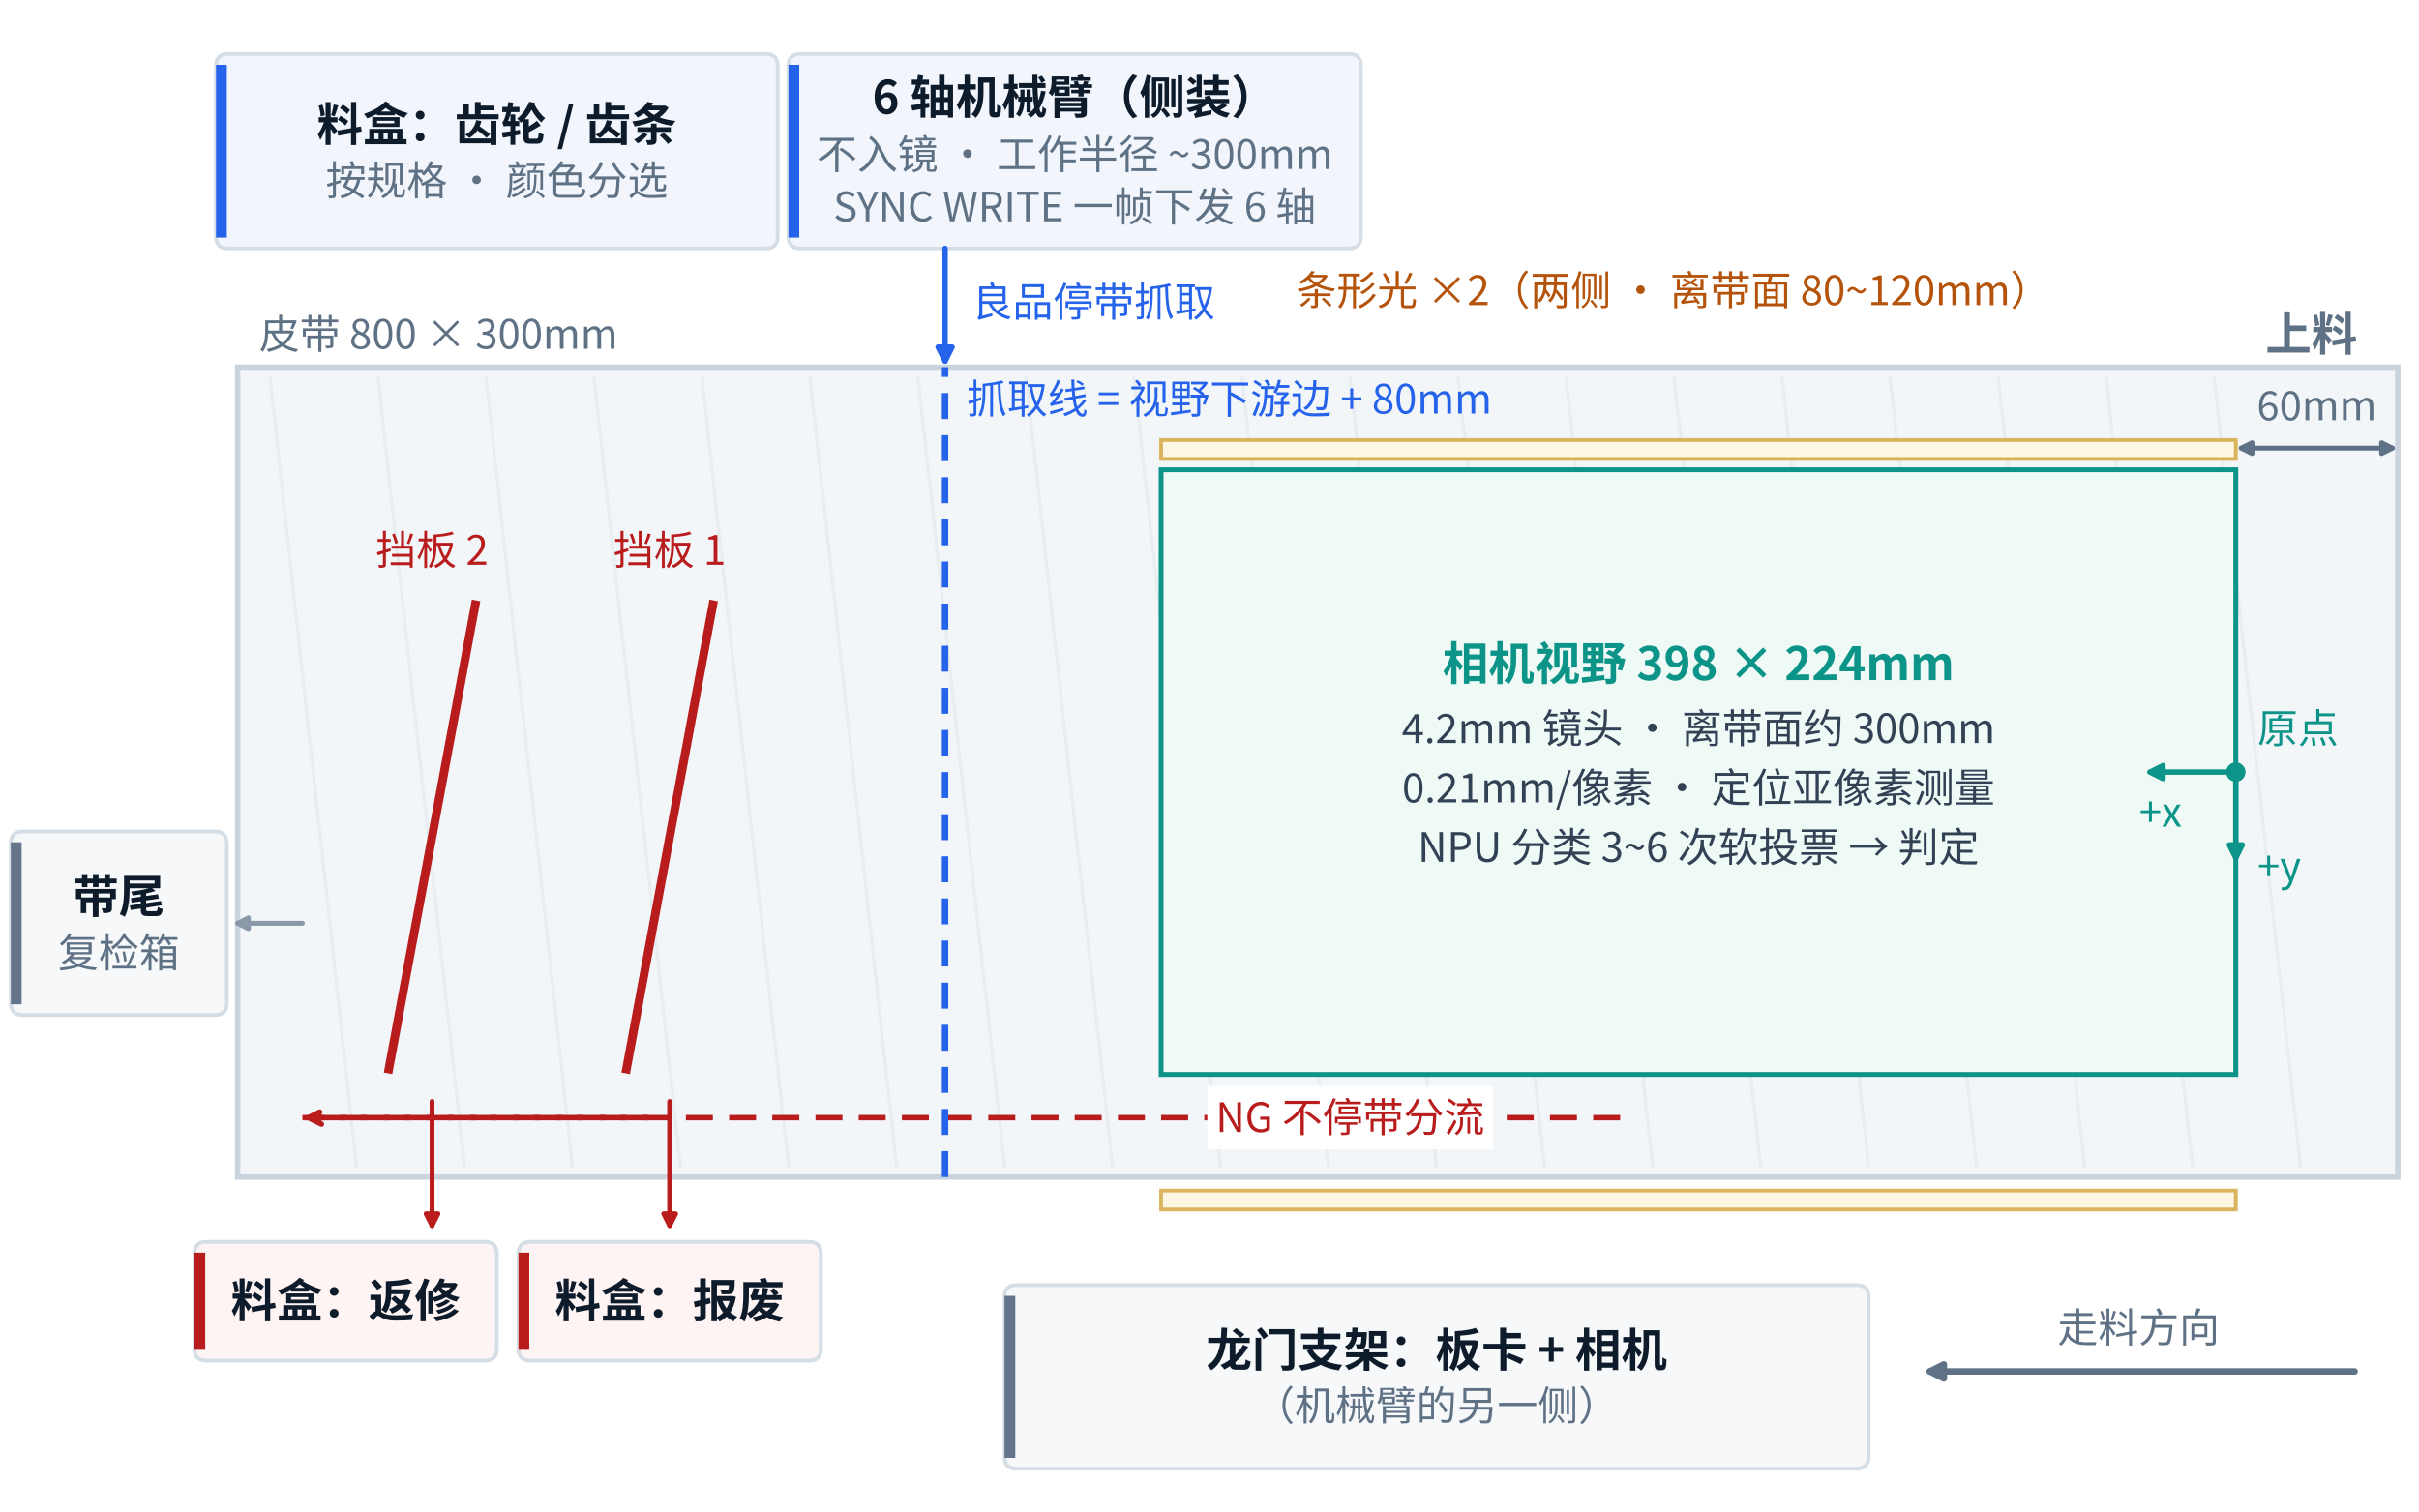
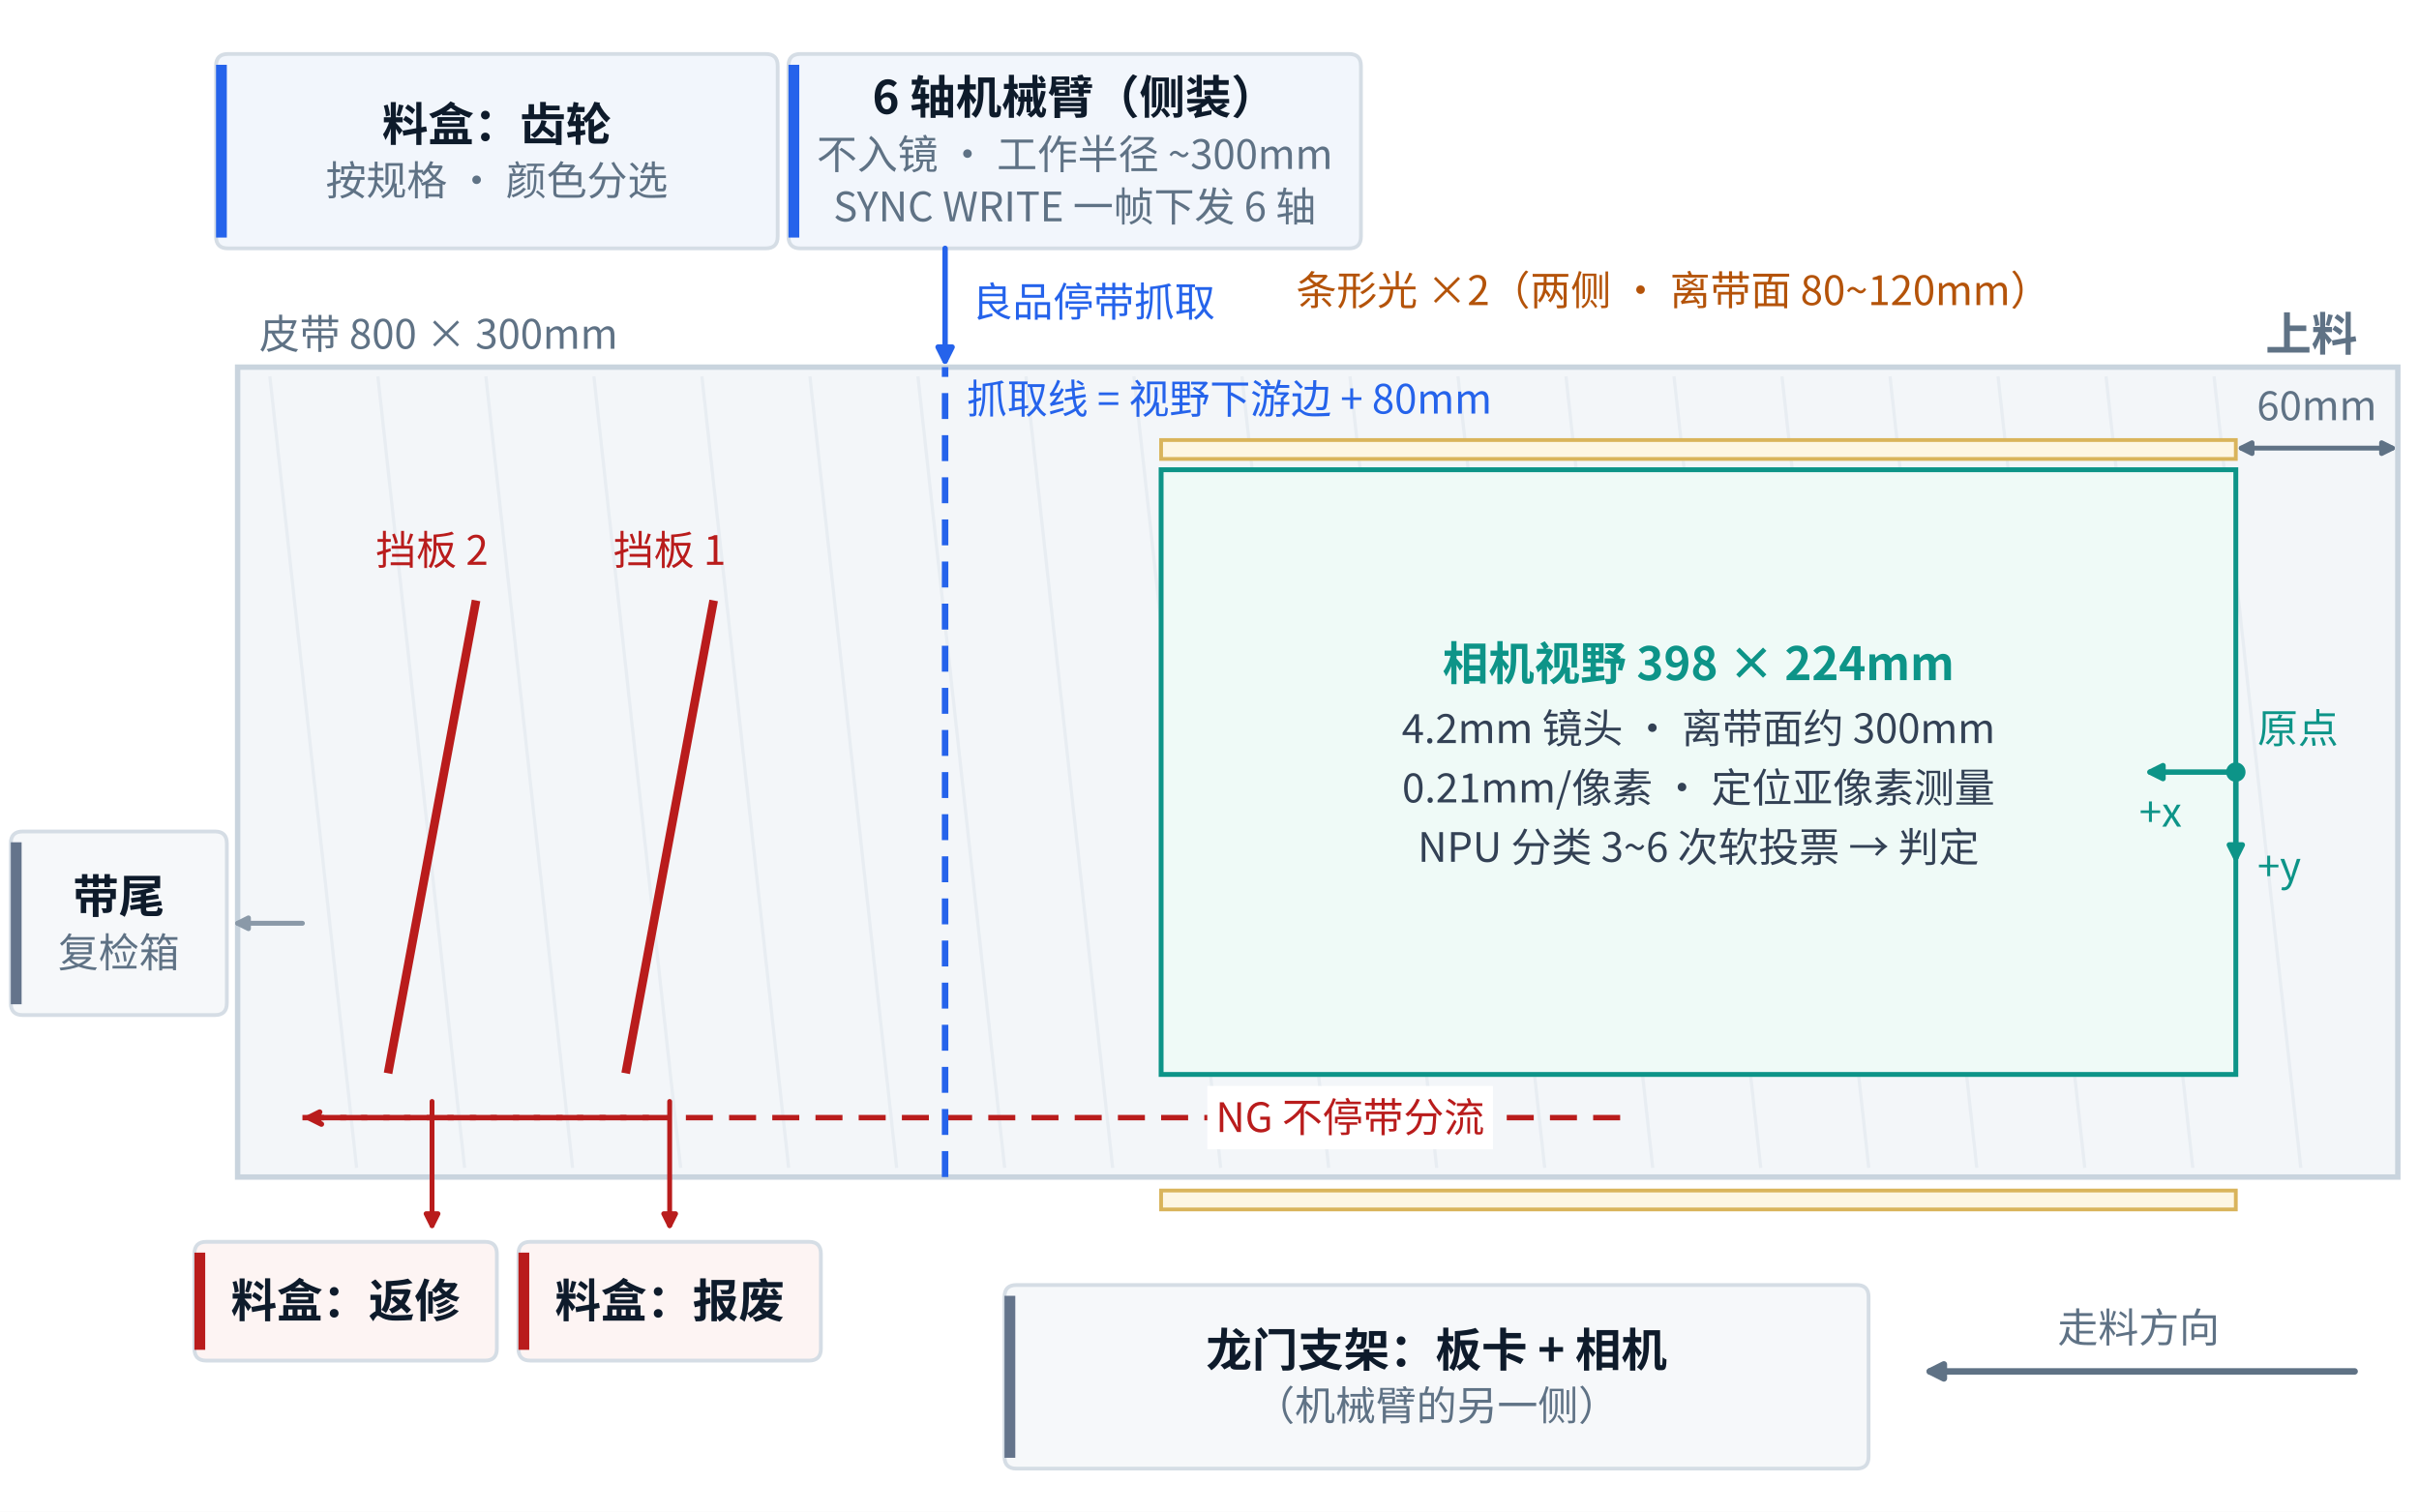
<svg xmlns="http://www.w3.org/2000/svg" width="447.92pt" height="280pt" viewBox="0 0 447.92 280" version="1.1">
  <defs>
    <style type="text/css">*{stroke-linejoin: round; stroke-linecap: butt}</style>
  </defs>
  <g id="figure_1">
    <g id="patch_1">
      <path d="M 0 280  L 447.92 280  L 447.92 0  L 0 0  z " style="fill: #ffffff" />
    </g>
    <g id="axes_1">
      <g id="patch_2">
        <path d="M 44 218  L 444 218  L 444 68  L 44 68  z " clip-path="url(#pf56903056d)" style="fill: #f3f6f9; stroke: #c9d4de; stroke-linejoin: miter" />
      </g>
      <g id="line2d_1">
        <path d="M 66 216  L 50 70  " clip-path="url(#p40793abbe4)" style="fill: none; stroke: #e8edf2; stroke-width: 0.6; stroke-linecap: square" />
      </g>
      <g id="line2d_2">
        <path d="M 86 216  L 70 70  " clip-path="url(#p40793abbe4)" style="fill: none; stroke: #e8edf2; stroke-width: 0.6; stroke-linecap: square" />
      </g>
      <g id="line2d_3">
        <path d="M 106 216  L 90 70  " clip-path="url(#p40793abbe4)" style="fill: none; stroke: #e8edf2; stroke-width: 0.6; stroke-linecap: square" />
      </g>
      <g id="line2d_4">
        <path d="M 126 216  L 110 70  " clip-path="url(#p40793abbe4)" style="fill: none; stroke: #e8edf2; stroke-width: 0.6; stroke-linecap: square" />
      </g>
      <g id="line2d_5">
        <path d="M 146 216  L 130 70  " clip-path="url(#p40793abbe4)" style="fill: none; stroke: #e8edf2; stroke-width: 0.6; stroke-linecap: square" />
      </g>
      <g id="line2d_6">
        <path d="M 166 216  L 150 70  " clip-path="url(#p40793abbe4)" style="fill: none; stroke: #e8edf2; stroke-width: 0.6; stroke-linecap: square" />
      </g>
      <g id="line2d_7">
        <path d="M 186 216  L 170 70  " clip-path="url(#p40793abbe4)" style="fill: none; stroke: #e8edf2; stroke-width: 0.6; stroke-linecap: square" />
      </g>
      <g id="line2d_8">
        <path d="M 206 216  L 190 70  " clip-path="url(#p40793abbe4)" style="fill: none; stroke: #e8edf2; stroke-width: 0.6; stroke-linecap: square" />
      </g>
      <g id="line2d_9">
        <path d="M 226 216  L 210 70  " clip-path="url(#p40793abbe4)" style="fill: none; stroke: #e8edf2; stroke-width: 0.6; stroke-linecap: square" />
      </g>
      <g id="line2d_10">
        <path d="M 246 216  L 230 70  " clip-path="url(#p40793abbe4)" style="fill: none; stroke: #e8edf2; stroke-width: 0.6; stroke-linecap: square" />
      </g>
      <g id="line2d_11">
        <path d="M 266 216  L 250 70  " clip-path="url(#p40793abbe4)" style="fill: none; stroke: #e8edf2; stroke-width: 0.6; stroke-linecap: square" />
      </g>
      <g id="line2d_12">
        <path d="M 286 216  L 270 70  " clip-path="url(#p40793abbe4)" style="fill: none; stroke: #e8edf2; stroke-width: 0.6; stroke-linecap: square" />
      </g>
      <g id="line2d_13">
        <path d="M 306 216  L 290 70  " clip-path="url(#p40793abbe4)" style="fill: none; stroke: #e8edf2; stroke-width: 0.6; stroke-linecap: square" />
      </g>
      <g id="line2d_14">
        <path d="M 326 216  L 310 70  " clip-path="url(#p40793abbe4)" style="fill: none; stroke: #e8edf2; stroke-width: 0.6; stroke-linecap: square" />
      </g>
      <g id="line2d_15">
        <path d="M 346 216  L 330 70  " clip-path="url(#p40793abbe4)" style="fill: none; stroke: #e8edf2; stroke-width: 0.6; stroke-linecap: square" />
      </g>
      <g id="line2d_16">
        <path d="M 366 216  L 350 70  " clip-path="url(#p40793abbe4)" style="fill: none; stroke: #e8edf2; stroke-width: 0.6; stroke-linecap: square" />
      </g>
      <g id="line2d_17">
        <path d="M 386 216  L 370 70  " clip-path="url(#p40793abbe4)" style="fill: none; stroke: #e8edf2; stroke-width: 0.6; stroke-linecap: square" />
      </g>
      <g id="line2d_18">
        <path d="M 406 216  L 390 70  " clip-path="url(#p40793abbe4)" style="fill: none; stroke: #e8edf2; stroke-width: 0.6; stroke-linecap: square" />
      </g>
      <g id="line2d_19">
        <path d="M 426 216  L 410 70  " clip-path="url(#p40793abbe4)" style="fill: none; stroke: #e8edf2; stroke-width: 0.6; stroke-linecap: square" />
      </g>
      <g id="line2d_20">
        <path d="M 300 207  L 56 207  " clip-path="url(#pf56903056d)" style="fill: none; stroke-dasharray: 5,3; stroke-dashoffset: 0; stroke: #b91c1c" />
      </g>
      <g id="line2d_21">
        <path d="M 175 218  L 175 68  " clip-path="url(#pf56903056d)" style="fill: none; stroke-dasharray: 4.8,3; stroke-dashoffset: 0; stroke: #2563eb; stroke-width: 1.2" />
      </g>
      <g id="line2d_22">
        <path d="M 116 198  L 132 112  " clip-path="url(#pf56903056d)" style="fill: none; stroke: #b91c1c; stroke-width: 1.6; stroke-linecap: square" />
      </g>
      <g id="line2d_23">
        <path d="M 72 198  L 88 112  " clip-path="url(#pf56903056d)" style="fill: none; stroke: #b91c1c; stroke-width: 1.6; stroke-linecap: square" />
      </g>
      <g id="patch_3">
        <path d="M 215 199  L 414 199  L 414 87  L 215 87  z " clip-path="url(#pf56903056d)" style="fill: #effaf7; stroke: #0d9488; stroke-width: 0.9; stroke-linejoin: miter" />
      </g>
      <g id="patch_4">
        <path d="M 215 85  L 414 85  L 414 81.5  L 215 81.5  z " clip-path="url(#pf56903056d)" style="fill: #fdf6e3; stroke: #d9b45b; stroke-width: 0.7; stroke-linejoin: miter" />
      </g>
      <g id="patch_5">
        <path d="M 215 224  L 414 224  L 414 220.5  L 215 220.5  z " clip-path="url(#pf56903056d)" style="fill: #fdf6e3; stroke: #d9b45b; stroke-width: 0.7; stroke-linejoin: miter" />
      </g>
      <g id="patch_6">
        <path d="M 414 143  Q 405.5 143 398.118 143  " clip-path="url(#pf56903056d)" style="fill: none; stroke: #0d9488; stroke-linecap: round" />
        <path d="M 400.518 144.2  L 398.118 143  L 400.518 141.8  z " clip-path="url(#pf56903056d)" style="fill: #0d9488; stroke: #0d9488; stroke-linecap: round" />
      </g>
      <g id="patch_7">
        <path d="M 414 143  Q 414 151.5 414 158.882  " clip-path="url(#pf56903056d)" style="fill: none; stroke: #0d9488; stroke-linecap: round" />
        <path d="M 415.2 156.482  L 414 158.882  L 412.8 156.482  z " clip-path="url(#pf56903056d)" style="fill: #0d9488; stroke: #0d9488; stroke-linecap: round" />
      </g>
      <g id="patch_8">
        <path d="M 442.994 83  Q 429 83 415.006 83  " clip-path="url(#pf56903056d)" style="fill: none; stroke: #5f7285; stroke-width: 0.9; stroke-linecap: round" />
        <path d="M 440.994 82  L 442.994 83  L 440.994 84  z " clip-path="url(#pf56903056d)" style="fill: #5f7285; stroke: #5f7285; stroke-width: 0.9; stroke-linecap: round" />
        <path d="M 417.006 84  L 415.006 83  L 417.006 82  z " clip-path="url(#pf56903056d)" style="fill: #5f7285; stroke: #5f7285; stroke-width: 0.9; stroke-linecap: round" />
      </g>
      <g id="patch_9">
        <path d="M 148.2 46  L 249.8 46  Q 252 46 252 43.8  L 252 12.2  Q 252 10 249.8 10  L 148.2 10  Q 146 10 146 12.2  L 146 43.8  Q 146 46 148.2 46  z " clip-path="url(#pf56903056d)" style="fill: #f2f6fc; stroke: #d5dde5; stroke-width: 0.7; stroke-linejoin: miter" />
      </g>
      <g id="patch_10">
        <path d="M 175 46  Q 175 57 175 66.882  " clip-path="url(#pf56903056d)" style="fill: none; stroke: #2563eb; stroke-linecap: round" />
        <path d="M 176.3 64.282  L 175 66.882  L 173.7 64.282  z " clip-path="url(#pf56903056d)" style="fill: #2563eb; stroke: #2563eb; stroke-linecap: round" />
      </g>
      <g id="patch_11">
        <path d="M 42.2 46  L 141.8 46  Q 144 46 144 43.8  L 144 12.2  Q 144 10 141.8 10  L 42.2 10  Q 40 10 40 12.2  L 40 43.8  Q 40 46 42.2 46  z " clip-path="url(#pf56903056d)" style="fill: #f2f6fc; stroke: #d5dde5; stroke-width: 0.7; stroke-linejoin: miter" />
      </g>
      <g id="patch_12">
        <path d="M 124 204  Q 124 216 124 226.994  " clip-path="url(#pf56903056d)" style="fill: none; stroke: #b91c1c; stroke-width: 0.9; stroke-linecap: round" />
        <path d="M 125.1 224.794  L 124 226.994  L 122.9 224.794  z " clip-path="url(#pf56903056d)" style="fill: #b91c1c; stroke: #b91c1c; stroke-width: 0.9; stroke-linecap: round" />
      </g>
      <g id="patch_13">
        <path d="M 80 204  Q 80 216 80 226.994  " clip-path="url(#pf56903056d)" style="fill: none; stroke: #b91c1c; stroke-width: 0.9; stroke-linecap: round" />
        <path d="M 81.1 224.794  L 80 226.994  L 78.9 224.794  z " clip-path="url(#pf56903056d)" style="fill: #b91c1c; stroke: #b91c1c; stroke-width: 0.9; stroke-linecap: round" />
      </g>
      <g id="patch_14">
        <path d="M 98.2 252  L 149.8 252  Q 152 252 152 249.8  L 152 232.2  Q 152 230 149.8 230  L 98.2 230  Q 96 230 96 232.2  L 96 249.8  Q 96 252 98.2 252  z " clip-path="url(#pf56903056d)" style="fill: #fdf4f3; stroke: #d5dde5; stroke-width: 0.7; stroke-linejoin: miter" />
      </g>
      <g id="patch_15">
        <path d="M 38.2 252  L 89.8 252  Q 92 252 92 249.8  L 92 232.2  Q 92 230 89.8 230  L 38.2 230  Q 36 230 36 232.2  L 36 249.8  Q 36 252 38.2 252  z " clip-path="url(#pf56903056d)" style="fill: #fdf4f3; stroke: #d5dde5; stroke-width: 0.7; stroke-linejoin: miter" />
      </g>
      <g id="patch_16">
        <path d="M 120 207  Q 88 207 57.118 207  " clip-path="url(#pf56903056d)" style="fill: none; stroke-dasharray: 5,3; stroke-dashoffset: 0; stroke: #b91c1c; stroke-linecap: round" />
        <path d="M 59.518 208.2  L 57.118 207  L 59.518 205.8  z " clip-path="url(#pf56903056d)" style="fill: #b91c1c; stroke-dasharray: 5,3; stroke-dashoffset: 0; stroke: #b91c1c; stroke-linecap: round" />
      </g>
      <g id="patch_17">
        <path d="M 4.2 188  L 39.8 188  Q 42 188 42 185.8  L 42 156.2  Q 42 154 39.8 154  L 4.2 154  Q 2 154 2 156.2  L 2 185.8  Q 2 188 4.2 188  z " clip-path="url(#pf56903056d)" style="fill: #f6f8fa; stroke: #d5dde5; stroke-width: 0.7; stroke-linejoin: miter" />
      </g>
      <g id="patch_18">
        <path d="M 56 171  Q 49.5 171 44.006 171  " clip-path="url(#pf56903056d)" style="fill: none; stroke: #8a99a8; stroke-width: 0.9; stroke-linecap: round" />
        <path d="M 46.006 172  L 44.006 171  L 46.006 170  z " clip-path="url(#pf56903056d)" style="fill: #8a99a8; stroke: #8a99a8; stroke-width: 0.9; stroke-linecap: round" />
      </g>
      <g id="patch_19">
        <path d="M 188.2 272  L 343.8 272  Q 346 272 346 269.8  L 346 240.2  Q 346 238 343.8 238  L 188.2 238  Q 186 238 186 240.2  L 186 269.8  Q 186 272 188.2 272  z " clip-path="url(#pf56903056d)" style="fill: #f6f8fa; stroke: #d5dde5; stroke-width: 0.7; stroke-linejoin: miter" />
      </g>
      <g id="patch_20">
        <path d="M 436 254  Q 396 254 357.342 254  " clip-path="url(#pf56903056d)" style="fill: none; stroke: #5f7285; stroke-width: 1.2; stroke-linecap: round" />
        <path d="M 359.942 255.3  L 357.342 254  L 359.942 252.7  z " clip-path="url(#pf56903056d)" style="fill: #5f7285; stroke: #5f7285; stroke-width: 1.2; stroke-linecap: round" />
      </g>
      <g id="patch_21">
        <path d="M 146 44  L 148 44  L 148 12  L 146 12  z " clip-path="url(#pf56903056d)" style="fill: #2563eb" />
      </g>
      <g id="patch_22">
        <path d="M 40 44  L 42 44  L 42 12  L 40 12  z " clip-path="url(#pf56903056d)" style="fill: #2563eb" />
      </g>
      <g id="patch_23">
        <path d="M 96 250  L 98 250  L 98 232  L 96 232  z " clip-path="url(#pf56903056d)" style="fill: #b91c1c" />
      </g>
      <g id="patch_24">
        <path d="M 36 250  L 38 250  L 38 232  L 36 232  z " clip-path="url(#pf56903056d)" style="fill: #b91c1c" />
      </g>
      <g id="patch_25">
        <path d="M 2 186  L 4 186  L 4 156  L 2 156  z " clip-path="url(#pf56903056d)" style="fill: #64748b" />
      </g>
      <g id="patch_26">
        <path d="M 186 270  L 188 270  L 188 240  L 186 240  z " clip-path="url(#pf56903056d)" style="fill: #64748b" />
      </g>
      <g id="text_1">
        <text style="font-size: 7.5px; font-family: 'Microsoft YaHei', 'Noto Sans CJK SC', 'WenQuanYi Zen Hei', 'SimHei', 'DejaVu Sans', sans-serif; text-anchor: start; fill: #5f7285" x="48" y="64.589" transform="rotate(-0 48 64.58926)">皮带 800 × 300mm</text>
      </g>
      <g id="text_2">
        <text style="font-weight: 700; font-size: 8.5px; font-family: 'Microsoft YaHei', 'Noto Sans CJK SC', 'WenQuanYi Zen Hei', 'SimHei', 'DejaVu Sans', sans-serif; text-anchor: middle; fill: #0d9488" x="314.5" y="125.964" transform="rotate(-0 314.5 125.9637)">相机视野 398 × 224mm</text>
      </g>
      <g id="text_3">
        <text style="font-size: 7.5px; font-family: 'Microsoft YaHei', 'Noto Sans CJK SC', 'WenQuanYi Zen Hei', 'SimHei', 'DejaVu Sans', sans-serif; text-anchor: middle; fill: #334155" x="314.5" y="137.63" transform="rotate(-0 314.5 137.6297)">4.2mm 镜头 · 离带面约 300mm</text>
      </g>
      <g id="text_4">
        <text style="font-size: 7.5px; font-family: 'Microsoft YaHei', 'Noto Sans CJK SC', 'WenQuanYi Zen Hei', 'SimHei', 'DejaVu Sans', sans-serif; text-anchor: middle; fill: #334155" x="314.5" y="148.619" transform="rotate(-0 314.5 148.6186)">0.21mm/像素 · 定位亚像素测量</text>
      </g>
      <g id="text_5">
        <text style="font-size: 7.5px; font-family: 'Microsoft YaHei', 'Noto Sans CJK SC', 'WenQuanYi Zen Hei', 'SimHei', 'DejaVu Sans', sans-serif; text-anchor: middle; fill: #334155" x="314.5" y="159.619" transform="rotate(-0 314.5 159.6186)">NPU 分类 3~6 次软投票 → 判定</text>
      </g>
      <g id="text_6">
        <text style="font-size: 7.5px; font-family: 'Microsoft YaHei', 'Noto Sans CJK SC', 'WenQuanYi Zen Hei', 'SimHei', 'DejaVu Sans', sans-serif; text-anchor: end; fill: #0d9488" x="404" y="153.111" transform="rotate(-0 404 153.1111)">+x</text>
      </g>
      <g id="text_7">
        <text style="font-size: 7.5px; font-family: 'Microsoft YaHei', 'Noto Sans CJK SC', 'WenQuanYi Zen Hei', 'SimHei', 'DejaVu Sans', sans-serif; text-anchor: start; fill: #0d9488" x="418" y="163.157" transform="rotate(-0 418 163.1572)">+y</text>
      </g>
      <g id="text_8">
        <text style="font-size: 7.5px; font-family: 'Microsoft YaHei', 'Noto Sans CJK SC', 'WenQuanYi Zen Hei', 'SimHei', 'DejaVu Sans', sans-serif; text-anchor: start; fill: #0d9488" x="418" y="137.622" transform="rotate(-0 418 137.6221)">原点</text>
      </g>
      <g id="text_9">
        <text style="font-weight: 700; font-size: 8.5px; font-family: 'Microsoft YaHei', 'Noto Sans CJK SC', 'WenQuanYi Zen Hei', 'SimHei', 'DejaVu Sans', sans-serif; text-anchor: middle; fill: #5f7285" x="428" y="64.955" transform="rotate(-0 428 64.95508)">上料</text>
      </g>
      <g id="text_10">
        <text style="font-size: 7.5px; font-family: 'Microsoft YaHei', 'Noto Sans CJK SC', 'WenQuanYi Zen Hei', 'SimHei', 'DejaVu Sans', sans-serif; text-anchor: middle; fill: #5f7285" x="429" y="77.837" transform="rotate(-0 429 77.83652)">60mm</text>
      </g>
      <g id="text_11">
        <text style="font-size: 7.5px; font-family: 'Microsoft YaHei', 'Noto Sans CJK SC', 'WenQuanYi Zen Hei', 'SimHei', 'DejaVu Sans', sans-serif; text-anchor: start; fill: #2563eb" x="179" y="76.607" transform="rotate(-0 179 76.60742)">抓取线 = 视野下游边 + 80mm</text>
      </g>
      <g id="text_12">
        <text style="font-weight: 700; font-size: 8.5px; font-family: 'Microsoft YaHei', 'Noto Sans CJK SC', 'WenQuanYi Zen Hei', 'SimHei', 'DejaVu Sans', sans-serif; text-anchor: middle; fill: #0e1b2b" x="199" y="21.074" transform="rotate(-0 199 21.07426)">6 轴机械臂（侧装）</text>
      </g>
      <g id="text_13">
        <text style="font-size: 7.5px; font-family: 'Microsoft YaHei', 'Noto Sans CJK SC', 'WenQuanYi Zen Hei', 'SimHei', 'DejaVu Sans', sans-serif; text-anchor: middle; fill: #5f7285" x="199" y="31.301" transform="rotate(-0 199 31.30137)">不入镜 · 工作半径 ~300mm</text>
      </g>
      <g id="text_14">
        <text style="font-size: 7.5px; font-family: 'Microsoft YaHei', 'Noto Sans CJK SC', 'WenQuanYi Zen Hei', 'SimHei', 'DejaVu Sans', sans-serif; text-anchor: middle; fill: #5f7285" x="199" y="40.993" transform="rotate(-0 199 40.99277)">SYNC WRITE 一帧下发 6 轴</text>
      </g>
      <g id="text_15">
        <text style="font-size: 7.5px; font-family: 'Microsoft YaHei', 'Noto Sans CJK SC', 'WenQuanYi Zen Hei', 'SimHei', 'DejaVu Sans', sans-serif; text-anchor: start; fill: #2563eb" x="180" y="58.629" transform="rotate(-0 180 58.6291)">良品停带抓取</text>
      </g>
      <g id="text_16">
-         <text style="font-weight: 700; font-size: 8.5px; font-family: 'Microsoft YaHei', 'Noto Sans CJK SC', 'WenQuanYi Zen Hei', 'SimHei', 'DejaVu Sans', sans-serif; text-anchor: middle; fill: #0e1b2b" x="92" y="26.101" transform="rotate(-0 92 26.10133)">料盒：齿轮 / 齿条</text>
+         <text style="font-weight: 700; font-size: 8.5px; font-family: 'Microsoft YaHei', 'Noto Sans CJK SC', 'WenQuanYi Zen Hei', 'SimHei', 'DejaVu Sans', sans-serif; text-anchor: middle; fill: #0e1b2b" x="92" y="26.101" transform="rotate(-0 92 26.10133)">料盒：齿轮</text>
      </g>
      <g id="text_17">
        <text style="font-size: 7.5px; font-family: 'Microsoft YaHei', 'Noto Sans CJK SC', 'WenQuanYi Zen Hei', 'SimHei', 'DejaVu Sans', sans-serif; text-anchor: middle; fill: #5f7285" x="92" y="36.151" transform="rotate(-0 92 36.15059)">按规格 · 颜色分选</text>
      </g>
      <g id="text_18">
        <text style="font-size: 7.5px; font-family: 'Microsoft YaHei', 'Noto Sans CJK SC', 'WenQuanYi Zen Hei', 'SimHei', 'DejaVu Sans', sans-serif; text-anchor: middle; fill: #b91c1c" x="124" y="104.615" transform="rotate(-0 124 104.615)">挡板 1</text>
      </g>
      <g id="text_19">
        <text style="font-size: 7.5px; font-family: 'Microsoft YaHei', 'Noto Sans CJK SC', 'WenQuanYi Zen Hei', 'SimHei', 'DejaVu Sans', sans-serif; text-anchor: middle; fill: #b91c1c" x="80" y="104.615" transform="rotate(-0 80 104.615)">挡板 2</text>
      </g>
      <g id="text_20">
        <text style="font-weight: 700; font-size: 8.5px; font-family: 'Microsoft YaHei', 'Noto Sans CJK SC', 'WenQuanYi Zen Hei', 'SimHei', 'DejaVu Sans', sans-serif; text-anchor: middle; fill: #0e1b2b" x="124" y="243.988" transform="rotate(-0 124 243.9883)">料盒：报废</text>
      </g>
      <g id="text_21">
        <text style="font-weight: 700; font-size: 8.5px; font-family: 'Microsoft YaHei', 'Noto Sans CJK SC', 'WenQuanYi Zen Hei', 'SimHei', 'DejaVu Sans', sans-serif; text-anchor: middle; fill: #0e1b2b" x="64" y="243.968" transform="rotate(-0 64 243.9677)">料盒：返修</text>
      </g>
      <g id="text_22">
        <g id="patch_27">
          <path d="M 223.553 212.864  L 276.447 212.864  L 276.447 201.136  L 223.553 201.136  z " style="fill: #ffffff" />
        </g>
        <text style="font-size: 7.5px; font-family: 'Microsoft YaHei', 'Noto Sans CJK SC', 'WenQuanYi Zen Hei', 'SimHei', 'DejaVu Sans', sans-serif; text-anchor: middle; fill: #b91c1c" x="250" y="209.662" transform="rotate(-0 250 209.6625)">NG 不停带分流</text>
      </g>
      <g id="text_23">
        <text style="font-weight: 700; font-size: 8.5px; font-family: 'Microsoft YaHei', 'Noto Sans CJK SC', 'WenQuanYi Zen Hei', 'SimHei', 'DejaVu Sans', sans-serif; text-anchor: middle; fill: #0e1b2b" x="22" y="169.08" transform="rotate(-0 22 169.0801)">带尾</text>
      </g>
      <g id="text_24">
        <text style="font-size: 7.5px; font-family: 'Microsoft YaHei', 'Noto Sans CJK SC', 'WenQuanYi Zen Hei', 'SimHei', 'DejaVu Sans', sans-serif; text-anchor: middle; fill: #5f7285" x="22" y="179.147" transform="rotate(-0 22 179.1471)">复检箱</text>
      </g>
      <g id="text_25">
        <text style="font-size: 7.5px; font-family: 'Microsoft YaHei', 'Noto Sans CJK SC', 'WenQuanYi Zen Hei', 'SimHei', 'DejaVu Sans', sans-serif; text-anchor: start; fill: #b45309" x="240" y="56.503" transform="rotate(-0 240 56.50312)">条形光 ×2（两侧 · 离带面 80~120mm）</text>
      </g>
      <g id="text_26">
        <text style="font-weight: 700; font-size: 8.5px; font-family: 'Microsoft YaHei', 'Noto Sans CJK SC', 'WenQuanYi Zen Hei', 'SimHei', 'DejaVu Sans', sans-serif; text-anchor: middle; fill: #0e1b2b" x="266" y="253.105" transform="rotate(-0 266 253.1046)">龙门支架：板卡 + 相机</text>
      </g>
      <g id="text_27">
        <text style="font-size: 7.5px; font-family: 'Microsoft YaHei', 'Noto Sans CJK SC', 'WenQuanYi Zen Hei', 'SimHei', 'DejaVu Sans', sans-serif; text-anchor: middle; fill: #5f7285" x="266" y="263.043" transform="rotate(-0 266 263.0428)">（机械臂的另一侧）</text>
      </g>
      <g id="text_28">
        <text style="font-size: 7.5px; font-family: 'Microsoft YaHei', 'Noto Sans CJK SC', 'WenQuanYi Zen Hei', 'SimHei', 'DejaVu Sans', sans-serif; text-anchor: middle; fill: #5f7285" x="396" y="248.622" transform="rotate(-0 396 248.6221)">走料方向</text>
      </g>
      <g id="patch_28">
        <path d="M 414 144.3  C 414.345 144.3 414.675 144.163 414.919 143.919  C 415.163 143.675 415.3 143.345 415.3 143  C 415.3 142.655 415.163 142.325 414.919 142.081  C 414.675 141.837 414.345 141.7 414 141.7  C 413.655 141.7 413.325 141.837 413.081 142.081  C 412.837 142.325 412.7 142.655 412.7 143  C 412.7 143.345 412.837 143.675 413.081 143.919  C 413.325 144.163 413.655 144.3 414 144.3  z " clip-path="url(#pf56903056d)" style="fill: #0d9488; stroke: #0d9488; stroke-linejoin: miter" />
      </g>
    </g>
  </g>
  <defs>
    <clipPath id="pf56903056d">
      <rect x="0" y="0" width="447.92" height="280" />
    </clipPath>
    <clipPath id="p40793abbe4">
      <rect x="44" y="68" width="400" height="150" />
    </clipPath>
  </defs>
</svg>
